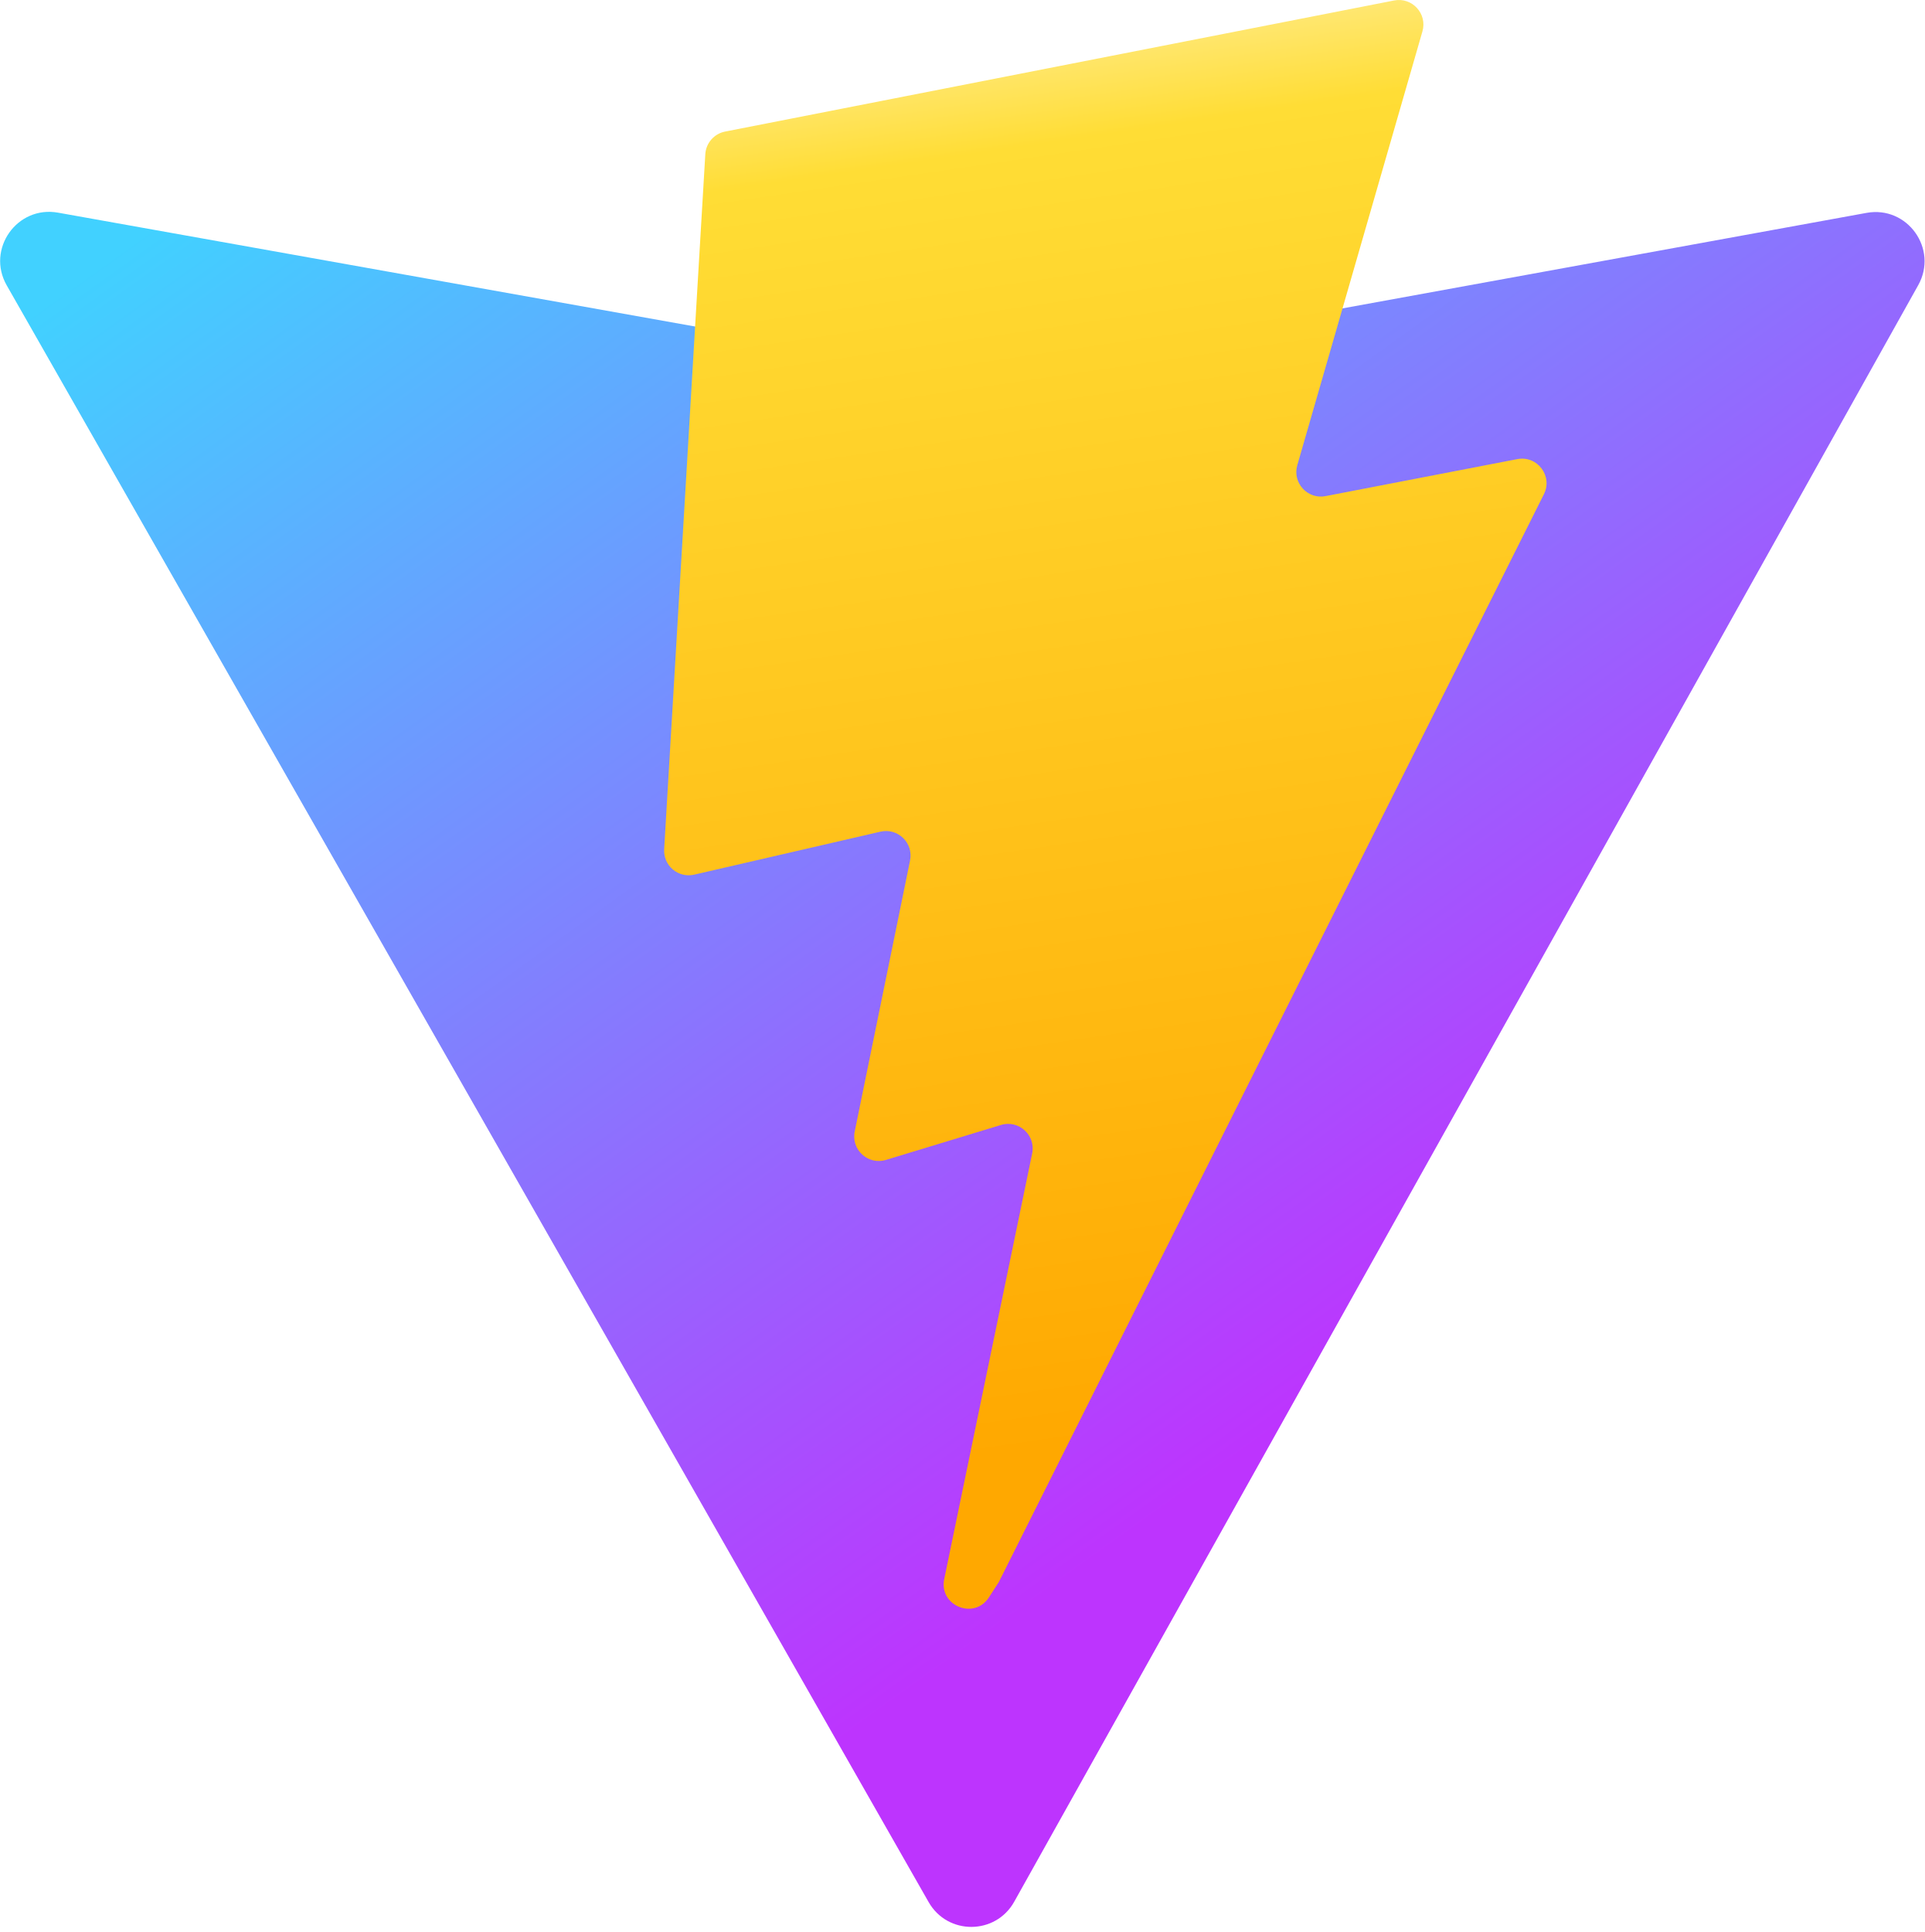
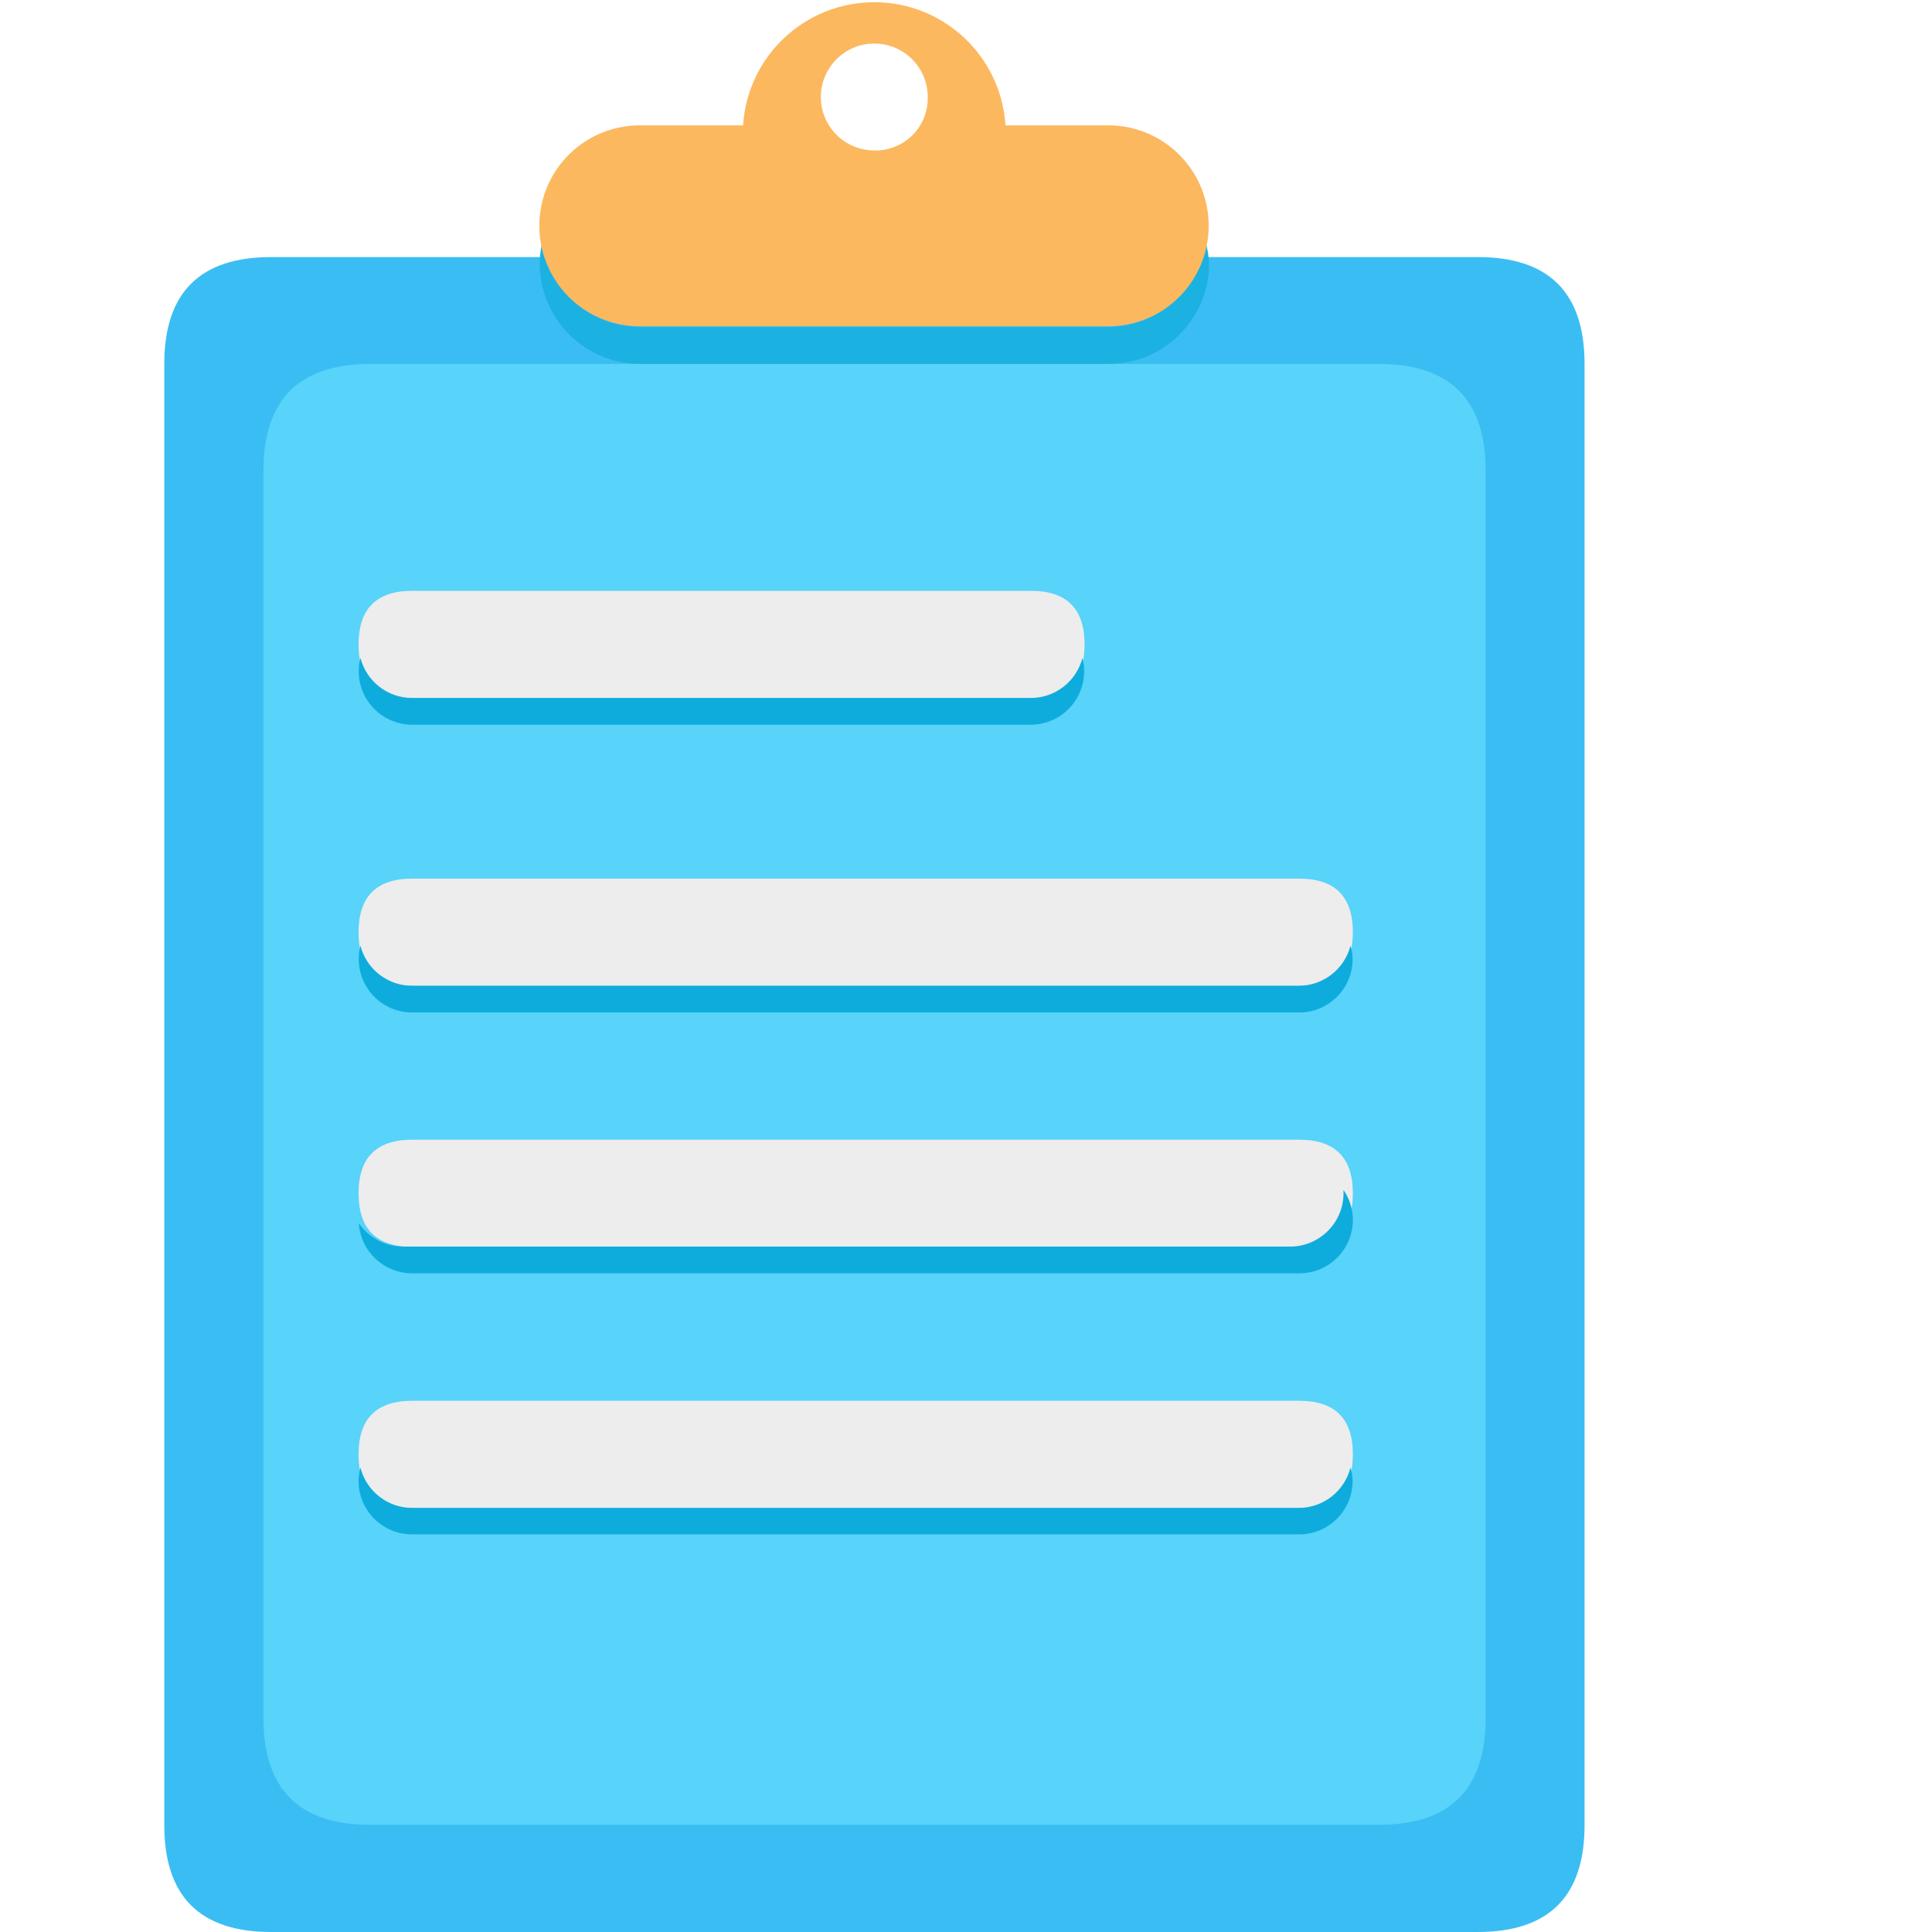
- <svg xmlns="http://www.w3.org/2000/svg" aria-hidden="true" role="img" class="iconify iconify--logos" width="31.88" height="32" preserveAspectRatio="xMidYMid meet" viewBox="0 0 256 257">
-   <defs>
-     <linearGradient id="IconifyId1813088fe1fbc01fb466" x1="-.828%" x2="57.636%" y1="7.652%" y2="78.411%">
-       <stop offset="0%" stop-color="#41D1FF" />
-       <stop offset="100%" stop-color="#BD34FE" />
-     </linearGradient>
-     <linearGradient id="IconifyId1813088fe1fbc01fb467" x1="43.376%" x2="50.316%" y1="2.242%" y2="89.03%">
-       <stop offset="0%" stop-color="#FFEA83" />
-       <stop offset="8.333%" stop-color="#FFDD35" />
-       <stop offset="100%" stop-color="#FFA800" />
-     </linearGradient>
-   </defs>
-   <path fill="url(#IconifyId1813088fe1fbc01fb466)" d="M255.153 37.938L134.897 252.976c-2.483 4.44-8.862 4.466-11.382.048L.875 37.958c-2.746-4.814 1.371-10.646 6.827-9.67l120.385 21.517a6.537 6.537 0 0 0 2.322-.004l117.867-21.483c5.438-.991 9.574 4.796 6.877 9.62Z" />
-   <path fill="url(#IconifyId1813088fe1fbc01fb467)" d="M185.432.063L96.44 17.501a3.268 3.268 0 0 0-2.634 3.014l-5.474 92.456a3.268 3.268 0 0 0 3.997 3.378l24.777-5.718c2.318-.535 4.413 1.507 3.936 3.838l-7.361 36.047c-.495 2.426 1.782 4.5 4.151 3.78l15.304-4.649c2.372-.72 4.652 1.36 4.15 3.788l-11.698 56.621c-.732 3.542 3.979 5.473 5.943 2.437l1.313-2.028l72.516-144.72c1.215-2.423-.88-5.186-3.54-4.672l-25.505 4.922c-2.396.462-4.435-1.77-3.759-4.114l16.646-57.705c.677-2.35-1.37-4.583-3.769-4.113Z" />
+ <svg xmlns="http://www.w3.org/2000/svg" t="1692777915699" class="icon" viewBox="0 0 1024 1024" version="1.1" p-id="7011" width="200" height="200">
+   <path d="M87.074 136.25m56.653 0l639.469 0q56.653 0 56.653 56.653l0 774.444q0 56.653-56.653 56.653l-639.469 0q-56.653 0-56.653-56.653l0-774.444q0-56.653 56.653-56.653Z" fill="#3ABDF3" p-id="7012" />
+   <path d="M587.602 173.358H339.32a53.395 53.395 0 0 1-52.262-43.481 56.653 56.653 0 0 0-0.991 9.773 53.395 53.395 0 0 0 53.254 53.254h248.281a53.395 53.395 0 0 0 53.254-53.254 56.653 56.653 0 0 0-1.416-9.773 53.395 53.395 0 0 1-51.837 43.481z" fill="#1BB1E0" p-id="7013" />
+   <path d="M139.619 192.903m56.653 0l534.52 0q56.653 0 56.653 56.653l0 660.997q0 56.653-56.653 56.653l-534.52 0q-56.653 0-56.653-56.653l0-660.997q0-56.653 56.653-56.653Z" fill="#58D3F9" p-id="7014" />
+   <path d="M190.04 313.149m28.468 0l327.878 0q28.468 0 28.468 28.468l0-0.142q0 28.468-28.468 28.468l-327.878 0q-28.468 0-28.468-28.468l0 0.142q0-28.468 28.468-28.468Z" fill="#EDEDED" p-id="7015" />
+   <path d="M190.04 465.686m28.468 0l470.077 0q28.468 0 28.468 28.468l0-0.142q0 28.468-28.468 28.468l-470.077 0q-28.468 0-28.468-28.468l0 0.142q0-28.468 28.468-28.468Z" fill="#EDEDED" p-id="7016" />
+   <path d="M190.04 604.061m28.468 0l470.077 0q28.468 0 28.468 28.468l0-0.142q0 28.468-28.468 28.468l-470.077 0q-28.468 0-28.468-28.468l0 0.142q0-28.468 28.468-28.468Z" fill="#EDEDED" p-id="7017" />
+   <path d="M190.04 742.435m28.468 0l470.077 0q28.468 0 28.468 28.468l0-0.142q0 28.468-28.468 28.468l-470.077 0q-28.468 0-28.468-28.468l0 0.142q0-28.468 28.468-28.468Z" fill="#EDEDED" p-id="7018" />
+   <path d="M546.387 369.943H218.367a28.326 28.326 0 0 1-27.335-21.245 28.326 28.326 0 0 0 27.335 35.408h328.02a28.326 28.326 0 0 0 27.335-35.408 28.326 28.326 0 0 1-27.335 21.245zM688.585 522.481H218.367a28.326 28.326 0 0 1-27.335-21.245 28.326 28.326 0 0 0 27.335 35.408h470.219a28.326 28.326 0 0 0 28.326-28.326 23.228 23.228 0 0 0-1.133-7.082 28.326 28.326 0 0 1-27.193 21.245zM712.096 630.688v1.7a28.326 28.326 0 0 1-28.326 28.326H213.693a28.326 28.326 0 0 1-23.511-12.464 28.326 28.326 0 0 0 28.326 26.627h470.219a28.326 28.326 0 0 0 28.326-28.326 28.326 28.326 0 0 0-4.957-15.863zM688.585 799.23H218.367a28.326 28.326 0 0 1-27.335-21.386 29.459 29.459 0 0 0-0.991 7.082 28.326 28.326 0 0 0 28.326 28.326h470.219a28.326 28.326 0 0 0 28.326-28.326 23.936 23.936 0 0 0-1.133-7.082 28.326 28.326 0 0 1-27.193 21.386z" fill="#0EACDD" p-id="7019" />
+   <path d="M587.602 66.425h-54.67a69.683 69.683 0 0 0-139.083 0h-54.528a53.254 53.254 0 1 0 0 106.507h248.281a53.254 53.254 0 0 0 0-106.507z m-124.211 13.313a28.326 28.326 0 1 1 28.326-28.326 27.618 27.618 0 0 1-28.326 28.326z" fill="#FCB85E" p-id="7020" />
</svg>
